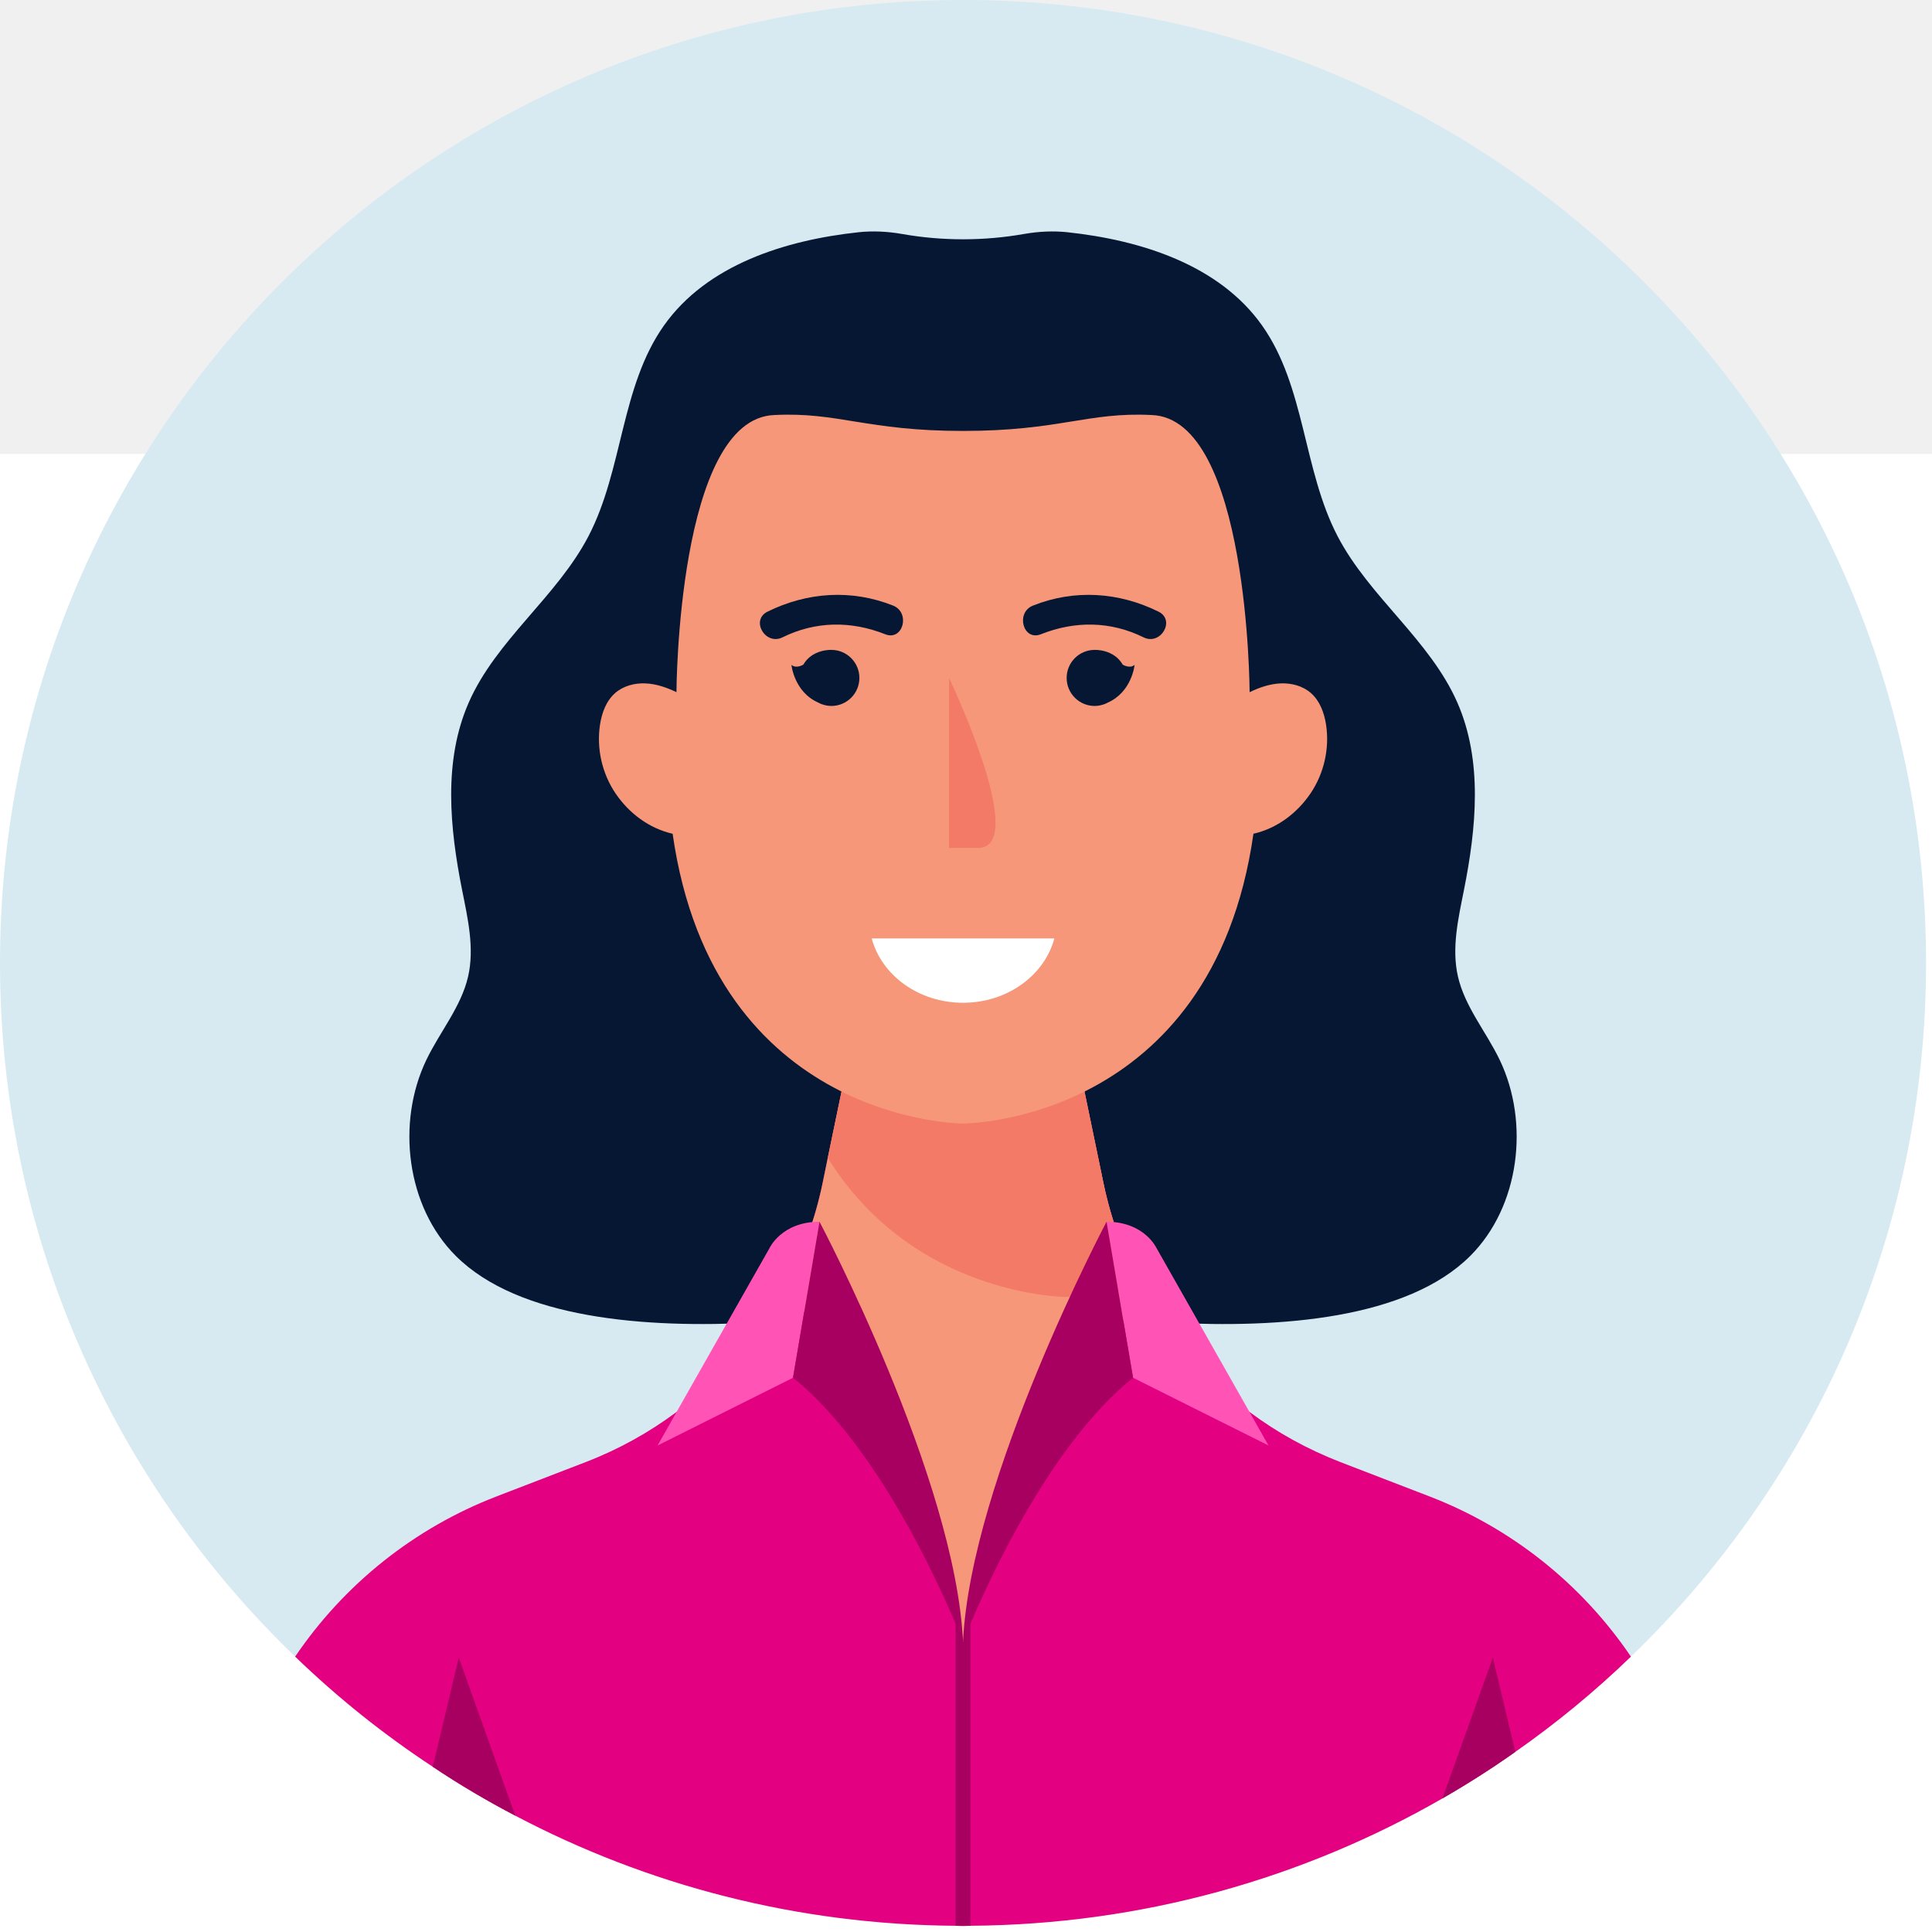
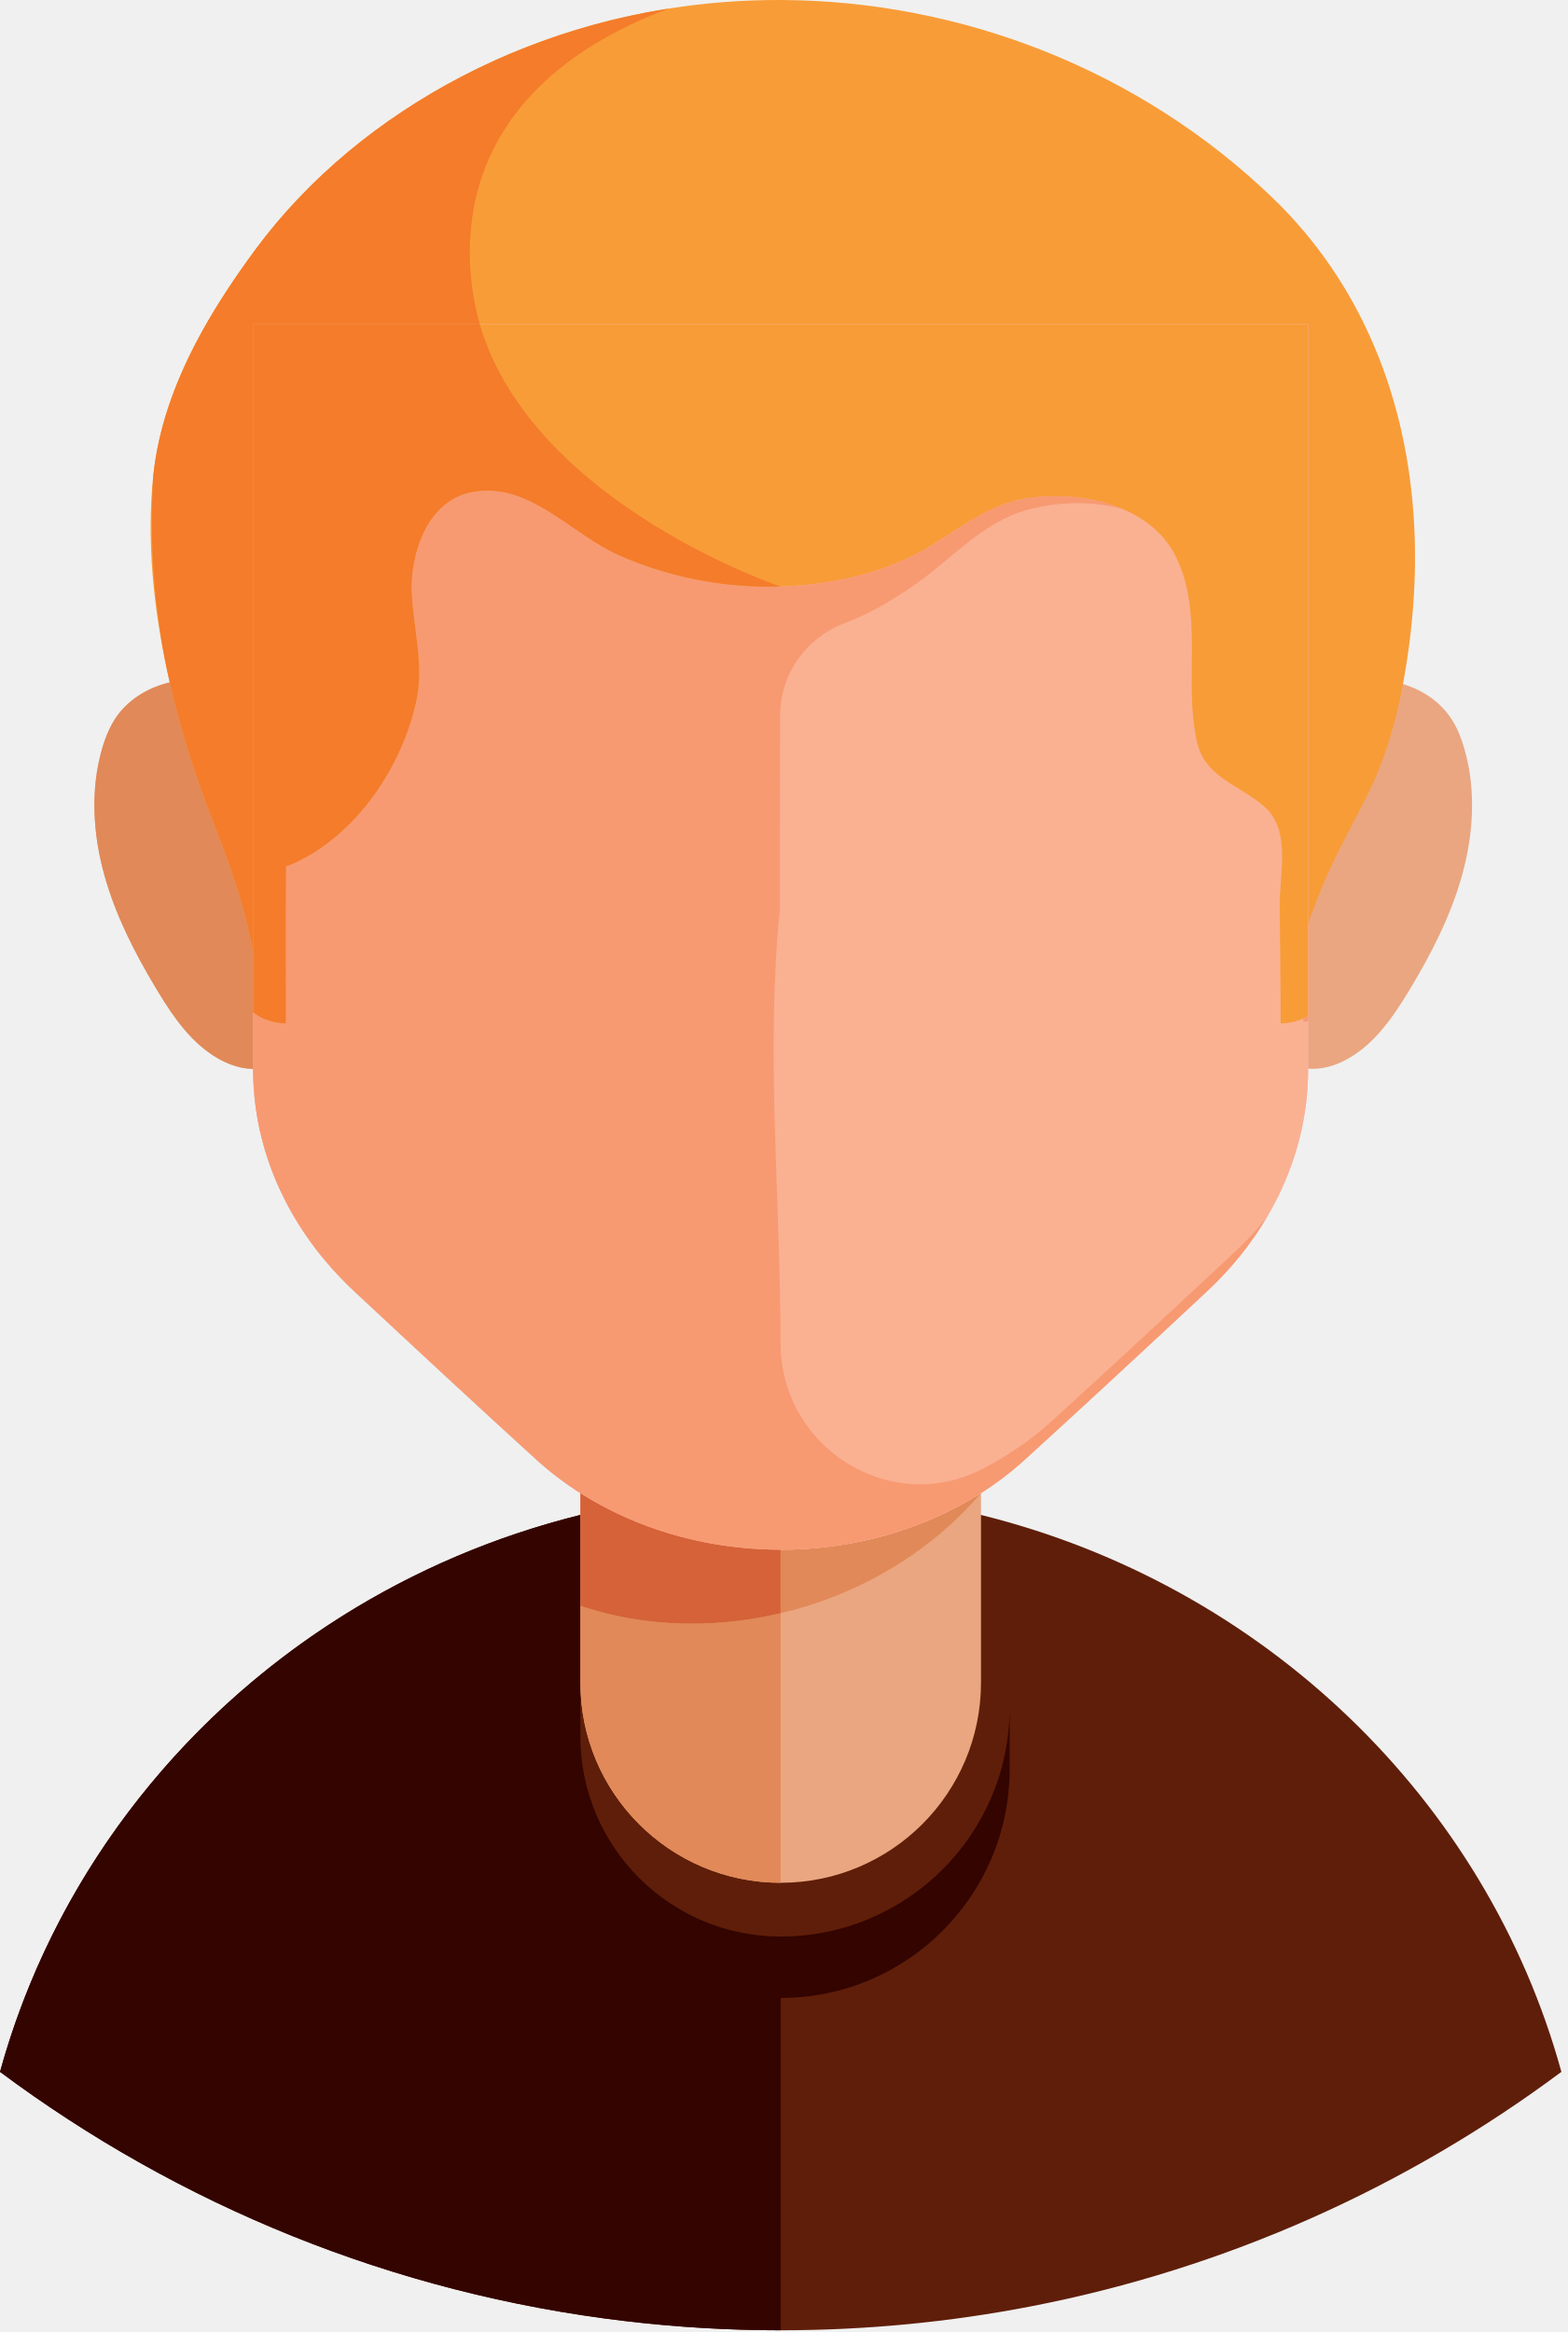
- <svg xmlns="http://www.w3.org/2000/svg" width="100%" height="100%" viewBox="0 0 130 130" version="1.1" xml:space="preserve" style="fill-rule:evenodd;clip-rule:evenodd;stroke-linejoin:round;stroke-miterlimit:2;">
-   <g transform="matrix(1,0,0,1,-185.2,-34.01)">
-     <g transform="matrix(1,0,0,1,87.0889,64.5554)">
-       <g id="BACKGROUND">
-         <rect x="0" y="0" width="500" height="500" style="fill:white;" />
-       </g>
-     </g>
-     <g id="OBJECT">
-       <g transform="matrix(1,0,0,1,314.8,98.8)">
-         <path d="M0,0.01C0,18.34 -7.62,34.9 -19.86,46.68C-22.28,49.02 -24.88,51.16 -27.64,53.09C-29.22,54.21 -30.86,55.25 -32.54,56.22C-41.9,61.6 -52.74,64.71 -64.3,64.79C-64.47,64.8 -64.63,64.8 -64.8,64.8C-64.97,64.8 -65.13,64.8 -65.3,64.79C-75.99,64.72 -86.07,62.05 -94.93,57.38C-96.84,56.38 -98.69,55.29 -100.48,54.09C-103.8,51.91 -106.89,49.43 -109.74,46.68C-121.98,34.9 -129.6,18.34 -129.6,0.01C-129.6,-35.78 -100.59,-64.79 -64.8,-64.79C-29.01,-64.79 0,-35.78 0,0.01" style="fill:rgb(215,234,241);fill-rule:nonzero;" />
-       </g>
-       <g transform="matrix(1,0,0,1,286.111,71.1928)">
-         <path d="M0,34.135C-0.909,32.242 -2.341,30.568 -2.81,28.521C-3.247,26.611 -2.787,24.626 -2.405,22.705C-1.571,18.517 -1.132,14.017 -2.844,10.104C-4.697,5.872 -8.777,2.988 -10.911,-1.109C-13.24,-5.583 -13.075,-11.168 -15.99,-15.284C-18.876,-19.358 -24.126,-21.024 -29.091,-21.557C-30.025,-21.657 -31.021,-21.612 -32.005,-21.439C-34.715,-20.962 -37.507,-20.962 -40.217,-21.439C-41.201,-21.612 -42.197,-21.657 -43.131,-21.557C-48.095,-21.024 -53.345,-19.358 -56.232,-15.284C-59.147,-11.168 -58.982,-5.583 -61.311,-1.109C-63.445,2.988 -67.525,5.872 -69.377,10.104C-71.09,14.017 -70.651,18.517 -69.817,22.705C-69.434,24.626 -68.975,26.611 -69.412,28.521C-69.881,30.568 -71.313,32.242 -72.222,34.135C-74.253,38.365 -73.565,44.001 -70.247,47.319C-61.774,55.792 -36.111,49.942 -36.111,49.942C-36.111,49.942 -10.448,55.792 -1.975,47.319C1.343,44.001 2.031,38.365 0,34.135" style="fill:rgb(5,23,51);fill-rule:nonzero;" />
-       </g>
-       <g transform="matrix(1,0,0,1,294.94,120.44)">
-         <path d="M0,25.04C-2.42,27.38 -5.02,29.52 -7.78,31.45C-9.36,32.57 -11,33.61 -12.68,34.58C-22.04,39.96 -32.88,43.07 -44.44,43.15C-44.61,43.16 -44.77,43.16 -44.94,43.16C-45.11,43.16 -45.27,43.16 -45.44,43.15C-56.13,43.08 -66.21,40.41 -75.07,35.74C-76.98,34.74 -78.83,33.65 -80.62,32.45C-83.94,30.27 -87.03,27.79 -89.88,25.04C-86.59,20.18 -81.87,16.39 -76.3,14.25L-70.33,11.95C-68.12,11.1 -66.07,9.96 -64.22,8.58L-64.21,8.57C-61.94,6.89 -59.98,4.85 -58.39,2.53C-57.88,1.8 -57.42,1.04 -56.99,0.26C-56.84,-0.01 -56.7,-0.29 -56.56,-0.57C-56.45,-0.78 -56.35,-0.99 -56.26,-1.2C-56.17,-1.38 -56.09,-1.56 -56.01,-1.75C-55.8,-2.21 -55.61,-2.68 -55.44,-3.16C-55.31,-3.5 -55.19,-3.85 -55.08,-4.2C-54.89,-4.79 -54.72,-5.38 -54.58,-5.98C-54.51,-6.26 -54.44,-6.54 -54.39,-6.82L-54.04,-8.52L-53.11,-12.98L-52.05,-18.12L-37.83,-18.12L-36.77,-12.98L-35.49,-6.82C-35.41,-6.43 -35.32,-6.05 -35.22,-5.67C-35.1,-5.17 -34.95,-4.68 -34.8,-4.2C-34.61,-3.6 -34.4,-3.01 -34.16,-2.43C-34.07,-2.18 -33.96,-1.94 -33.85,-1.69C-33.6,-1.12 -33.34,-0.57 -33.05,-0.02C-32.88,0.29 -32.71,0.59 -32.54,0.89C-32.21,1.45 -31.86,2 -31.49,2.53C-29.9,4.85 -27.94,6.89 -25.67,8.57C-23.82,9.96 -21.76,11.09 -19.55,11.95L-13.58,14.25C-8.01,16.39 -3.29,20.18 0,25.04" style="fill:rgb(227,0,129);fill-rule:nonzero;" />
-       </g>
-       <g transform="matrix(1,0,0,1,250.5,163.04)">
-         <path d="M0,-22.04L0,0.55C-0.17,0.56 -0.33,0.56 -0.5,0.56C-0.67,0.56 -0.83,0.56 -1,0.55L-1,-22.04C-1,-22.13 -0.98,-22.22 -0.95,-22.29L-0.95,-22.3C-0.86,-22.48 -0.7,-22.6 -0.5,-22.6C-0.3,-22.6 -0.14,-22.48 -0.05,-22.3L-0.05,-22.29C-0.02,-22.22 0,-22.13 0,-22.04" style="fill:rgb(168,0,96);fill-rule:nonzero;" />
-       </g>
-       <g transform="matrix(1,0,0,1,262.4,125.49)">
-         <path d="M0,-4.16C-9.79,4.4 -12.4,19.01 -12.4,19.01C-12.4,19.01 -13.29,7.68 -24.45,-4.79C-23.25,-6.98 -22.37,-9.36 -21.85,-11.87L-21.5,-13.57L-19.51,-23.17L-5.29,-23.17L-2.95,-11.87C-2.45,-9.47 -1.62,-7.18 -0.51,-5.07C-0.34,-4.76 -0.17,-4.46 0,-4.16" style="fill:rgb(246,151,121);fill-rule:nonzero;" />
-       </g>
-       <g transform="matrix(1,0,0,1,261.89,103.18)">
-         <path d="M0,17.24C-2.83,18.1 -4.92,18.1 -4.92,18.1C-4.92,18.1 -15.19,18.1 -20.99,8.74L-19,-0.86L-4.78,-0.86L-2.44,10.44C-1.94,12.84 -1.11,15.13 0,17.24" style="fill:rgb(243,122,103);fill-rule:nonzero;" />
-       </g>
-       <g transform="matrix(1,0,0,1,274.428,88.5558)">
-         <path d="M0,-5.781C-0.122,-6.579 -0.417,-7.389 -1.026,-7.919C-1.575,-8.396 -2.331,-8.593 -3.058,-8.562C-3.785,-8.531 -4.489,-8.288 -5.144,-7.971C-5.144,-7.971 -5.208,-26.406 -11.743,-26.62C-16.029,-26.835 -17.935,-25.549 -24.428,-25.549C-30.92,-25.549 -32.827,-26.835 -37.112,-26.62C-43.647,-26.406 -43.711,-7.971 -43.711,-7.971C-44.366,-8.288 -45.07,-8.531 -45.797,-8.562C-46.525,-8.593 -47.28,-8.396 -47.829,-7.919C-48.439,-7.389 -48.734,-6.579 -48.855,-5.781C-49.099,-4.179 -48.716,-2.491 -47.805,-1.152C-46.893,0.187 -45.548,1.195 -43.969,1.556C-41.183,21.054 -24.428,21.054 -24.428,21.054C-24.428,21.054 -7.672,21.054 -4.887,1.556C-3.308,1.195 -1.962,0.187 -1.051,-1.152C-0.139,-2.491 0.244,-4.179 0,-5.781" style="fill:rgb(246,151,121);fill-rule:nonzero;" />
-       </g>
-       <g transform="matrix(0.894368,0.447331,0.447331,-0.894368,260.5,124.764)">
-         <path d="M1.716,-1.325L11.905,-1.325L-0.766,7.178C-0.766,7.178 -2.286,8.412 -4.576,7.266L1.716,-1.325Z" style="fill:rgb(255,84,182);fill-rule:nonzero;" />
-       </g>
-       <g transform="matrix(1,0,0,1,250,116.218)">
-         <path d="M0,28.282C0,28.282 4.716,15.883 11.441,10.499L9.658,0C9.658,0 0.5,17.282 0,28.282" style="fill:rgb(168,0,96);fill-rule:nonzero;" />
-       </g>
-       <g transform="matrix(-0.894368,0.447331,0.447331,0.894368,230.288,122.729)">
-         <path d="M-5.613,7.266L4.576,7.266L-8.095,-1.237C-8.095,-1.237 -9.615,-2.471 -11.905,-1.325L-5.613,7.266Z" style="fill:rgb(255,84,182);fill-rule:nonzero;" />
-       </g>
-       <g transform="matrix(1,0,0,1,250,116.218)">
-         <path d="M0,28.282C0,28.282 -4.716,15.883 -11.441,10.499L-9.658,0C-9.658,0 -0.5,17.282 0,28.282" style="fill:rgb(168,0,96);fill-rule:nonzero;" />
-       </g>
-       <g transform="matrix(1,0,0,1,287.16,148.67)">
-         <path d="M0,3.22C-1.58,4.34 -3.22,5.38 -4.9,6.35L-1.51,-3.13L0,3.22Z" style="fill:rgb(168,0,96);fill-rule:nonzero;" />
-       </g>
-       <g transform="matrix(1,0,0,1,219.87,145.54)">
-         <path d="M0,10.64C-1.91,9.64 -3.76,8.55 -5.55,7.35L-3.8,0L0,10.64Z" style="fill:rgb(168,0,96);fill-rule:nonzero;" />
-       </g>
-       <g transform="matrix(1,0,0,1,249.061,91.0673)">
-         <path d="M0,-11.441L0,0L1.939,0C5.263,0 0.617,-10.126 0,-11.441" style="fill:rgb(243,122,103);fill-rule:nonzero;" />
-       </g>
-       <g transform="matrix(-0.18836,-0.9821,-0.9821,0.18836,257.739,71.4657)">
-         <path d="M-4.657,-4.624C-2.852,-2.241 -2.098,0.646 -2.663,3.599C-2.903,4.85 -4.9,4.709 -4.657,3.44C-4.195,1.022 -4.665,-1.33 -6.164,-3.308C-6.939,-4.332 -5.436,-5.652 -4.657,-4.624" style="fill:rgb(5,23,51);fill-rule:nonzero;" />
-       </g>
-       <g transform="matrix(1,0,0,1,260.745,80.4562)">
-         <path d="M0,-1.724C-0.609,-2.78 -1.886,-2.716 -1.886,-2.716C-2.928,-2.716 -3.772,-1.872 -3.772,-0.83C-3.772,0.212 -2.928,1.056 -1.886,1.056C-1.656,1.056 -1.439,1.009 -1.235,0.934L-1.234,0.939C-1.222,0.935 -1.213,0.928 -1.201,0.923C-1.14,0.9 -1.083,0.869 -1.026,0.839C0.624,0.124 0.799,-1.707 0.799,-1.707C0.47,-1.43 0,-1.724 0,-1.724" style="fill:rgb(5,23,51);fill-rule:nonzero;" />
-       </g>
-       <g transform="matrix(-0.18836,0.9821,0.9821,0.18836,242.261,71.4657)">
-         <path d="M4.657,-4.624C2.852,-2.241 2.098,0.647 2.663,3.599C2.903,4.85 4.9,4.709 4.657,3.44C4.195,1.022 4.665,-1.33 6.164,-3.308C6.939,-4.332 5.436,-5.652 4.657,-4.624" style="fill:rgb(5,23,51);fill-rule:nonzero;" />
-       </g>
-       <g transform="matrix(1,0,0,1,239.254,80.4562)">
-         <path d="M0,-1.724C0.609,-2.78 1.886,-2.716 1.886,-2.716C2.928,-2.716 3.772,-1.872 3.772,-0.83C3.772,0.212 2.928,1.056 1.886,1.056C1.656,1.056 1.439,1.009 1.235,0.934L1.234,0.939C1.222,0.935 1.213,0.928 1.201,0.923C1.14,0.9 1.083,0.869 1.026,0.839C-0.624,0.124 -0.799,-1.707 -0.799,-1.707C-0.47,-1.43 0,-1.724 0,-1.724" style="fill:rgb(5,23,51);fill-rule:nonzero;" />
-       </g>
-       <g transform="matrix(1,0,0,1,243.855,101.484)">
-         <path d="M0,-4.33C0.665,-1.848 3.16,0 6.146,0C9.131,0 11.626,-1.848 12.291,-4.33L0,-4.33Z" style="fill:white;fill-rule:nonzero;" />
-       </g>
-     </g>
+ <svg xmlns="http://www.w3.org/2000/svg" width="100%" height="100%" viewBox="0 0 121 180" version="1.1" xml:space="preserve" style="fill-rule:evenodd;clip-rule:evenodd;stroke-linejoin:round;stroke-miterlimit:2;">
+   <g transform="matrix(1,0,0,1,-314.739,-54.9406)">
+     <path d="M435.261,214.861C423.363,223.724 409.449,230.028 394.331,232.959C388.075,234.171 381.612,234.807 375,234.807L374.993,234.807C370.95,234.807 366.956,234.568 363.037,234.102C345.066,231.982 328.546,225.143 314.739,214.861C320.54,193.804 337.747,177.266 359.536,171.874C360.233,171.701 360.931,171.542 361.639,171.39C365.94,170.479 370.408,169.999 374.993,169.999L374.997,169.999C379.582,169.999 384.053,170.479 388.354,171.39C388.634,171.449 388.917,171.511 389.193,171.573C389.618,171.67 390.043,171.77 390.46,171.874C412.256,177.27 429.464,193.804 435.261,214.861Z" style="fill:rgb(95,30,9);fill-rule:nonzero;" />
+     <path d="M341.833,132.031C341.591,132.67 341.312,133.305 340.904,133.858C340.248,134.752 339.303,135.38 338.356,135.957C337.117,136.716 335.77,137.438 334.317,137.441L334.279,137.441C333.319,137.434 332.38,137.106 331.548,136.626C329.501,135.449 328.102,133.412 326.88,131.389C325.185,128.579 323.666,125.63 322.792,122.468C321.915,119.305 321.708,115.901 322.616,112.749C322.851,111.944 323.155,111.154 323.607,110.449C324.56,108.975 326.124,108.019 327.843,107.611C328.997,107.335 330.219,107.308 331.376,107.532C331.776,107.611 332.173,107.715 332.556,107.846C333.154,108.039 333.727,108.292 334.279,108.592C335.94,109.486 337.397,110.798 338.598,112.265C340.048,114.033 341.16,116.056 341.916,118.211C342.296,119.302 342.586,120.424 342.779,121.566C343.383,125.061 343.093,128.71 341.833,132.031Z" style="fill:rgb(234,166,128);fill-rule:nonzero;" />
+     <path d="M423.514,131.388C422.29,133.413 420.895,135.448 418.845,136.628C418.003,137.113 417.051,137.441 416.079,137.44C414.625,137.438 413.278,136.715 412.038,135.957C411.092,135.38 410.145,134.751 409.489,133.858C409.083,133.305 408.804,132.671 408.561,132.03C406.079,125.493 407.359,117.671 411.795,112.265C413.658,109.994 416.135,108.094 419.017,107.531C421.9,106.968 425.192,107.984 426.785,110.451C427.239,111.154 427.545,111.943 427.776,112.747C428.685,115.901 428.478,119.303 427.603,122.467C426.728,125.629 425.211,128.579 423.514,131.388Z" style="fill:rgb(234,166,128);fill-rule:nonzero;" />
+     <path d="M423.031,107.743C422.444,110.878 421.533,113.923 420.069,116.744C419.606,117.635 419.147,118.522 418.684,119.41C417.189,122.275 415.894,125.189 415.135,128.369C414.986,127.26 414.841,126.149 414.693,125.041C414.624,124.519 414.555,123.994 414.434,123.48C414.023,121.75 413.795,121.567 412.293,121.567L343.657,121.567C342.777,121.567 341.813,121.453 340.943,121.567C340.246,121.657 339.535,121.964 338.861,122.165C338.34,122.323 337.812,122.486 337.38,122.81C336.907,123.162 336.593,123.684 336.32,124.202C335.281,126.183 334.694,128.396 334.615,130.63C334.504,129.774 334.373,128.921 334.214,128.075C333.589,124.733 332.488,121.643 331.245,118.505C329.84,114.97 328.694,111.32 327.844,107.612C327.789,107.367 327.734,107.122 327.679,106.877L327.644,106.718C326.588,101.812 326.052,96.734 326.56,91.728L326.574,91.62C327.112,86.521 329.367,81.788 332.157,77.503C332.882,76.388 333.645,75.3 334.421,74.247C338.578,68.609 344.158,64.087 350.355,60.858C351.273,60.378 352.202,59.93 353.141,59.512C357.388,57.613 361.817,56.322 366.323,55.607C369.195,55.151 372.096,54.93 374.992,54.941C388.882,54.986 402.695,60.306 412.987,70.229C419.917,76.909 423.383,85.865 423.894,95.394C424.112,99.489 423.794,103.649 423.031,107.743Z" style="fill:rgb(248,156,55);fill-rule:nonzero;" />
+     <path d="M390.462,158.854L390.462,184.807C390.462,193.345 383.54,200.267 375.002,200.267L374.995,200.267C366.457,200.264 359.538,193.345 359.538,184.807L359.538,158.854L390.462,158.854Z" style="fill:rgb(234,166,128);fill-rule:nonzero;" />
+     <path d="M374.992,179.459L374.992,174.557L374.996,174.557C379.753,174.557 384.369,173.445 388.357,171.391C389.081,171.022 389.78,170.619 390.46,170.188C390.056,170.664 389.633,171.125 389.192,171.573C385.932,174.894 381.703,177.463 376.973,178.923C376.317,179.124 375.658,179.303 374.995,179.459L374.992,179.459Z" style="fill:rgb(225,137,88);fill-rule:nonzero;" />
+     <path d="M415.711,79.964L415.711,137.486C415.711,143.818 412.928,149.919 407.901,154.614C403.572,158.657 398.199,163.646 393.825,167.623C392.789,168.566 391.66,169.422 390.462,170.185C389.782,170.617 389.081,171.021 388.356,171.39C384.368,173.444 379.752,174.556 374.995,174.556C371.421,174.556 367.931,173.928 364.723,172.747C363.66,172.357 362.628,171.905 361.637,171.39C360.915,171.024 360.214,170.62 359.538,170.189C358.336,169.426 357.207,168.569 356.165,167.623C351.794,163.646 346.418,158.657 342.092,154.614C337.062,149.919 334.279,143.818 334.279,137.486L334.279,79.964L415.711,79.964Z" style="fill:rgb(247,178,196);fill-rule:nonzero;" />
+     <path d="M415.711,79.965L415.711,137.487C415.711,143.819 412.929,149.92 407.902,154.615C403.572,158.658 398.2,163.647 393.826,167.624C392.79,168.567 391.661,169.423 390.463,170.186C389.783,170.618 389.082,171.021 388.357,171.391C384.369,173.445 379.753,174.557 374.996,174.557C371.422,174.557 367.932,173.928 364.724,172.748C363.661,172.358 362.629,171.905 361.638,171.391C360.916,171.025 360.215,170.621 359.539,170.189C358.337,169.426 357.208,168.57 356.166,167.624C351.795,163.647 346.419,158.658 342.093,154.615C337.097,149.954 334.318,143.905 334.28,137.622L334.28,79.965L415.711,79.965Z" style="fill:rgb(250,177,146);fill-rule:nonzero;" />
+     <path d="M415.711,79.965L415.711,133.361C415.087,133.724 414.362,133.931 413.588,133.931C413.588,130.913 413.554,127.899 413.519,124.885C413.488,122.386 414.431,119.04 412.331,117.2C410.346,115.46 407.753,114.987 407.125,112.17C406.086,107.522 407.67,102.381 405.53,97.956C403.572,93.91 398.148,92.767 394.002,93.402C390.529,93.934 387.925,96.572 384.842,98.015C381.766,99.454 378.241,100.117 374.864,100.213C370.628,100.338 366.357,99.509 362.48,97.787C358.734,96.116 355.53,92.035 351.094,92.943C347.655,93.644 346.35,97.821 346.526,100.842C346.678,103.531 347.444,106.245 346.906,108.886C345.86,114.017 342.293,119.365 337.446,121.567C337.073,121.737 336.814,121.826 336.814,121.757C336.79,125.817 336.807,129.874 336.807,133.931C335.861,133.931 334.984,133.62 334.28,133.095L334.28,79.965L415.711,79.965Z" style="fill:rgb(248,156,55);fill-rule:nonzero;" />
+     <path d="M334.279,137.621L334.262,137.442L334.279,137.442L334.279,137.621Z" style="fill:rgb(0,127,97);fill-rule:nonzero;" />
+     <path d="M374.992,234.807C370.949,234.807 366.955,234.569 363.036,234.103L363.037,234.102C366.955,234.568 370.95,234.807 374.992,234.807ZM362.941,234.092C362.934,234.091 362.927,234.09 362.919,234.089C362.928,234.09 362.932,234.091 362.941,234.092ZM362.83,234.078L362.824,234.078L362.83,234.078ZM362.727,234.066C362.721,234.065 362.716,234.065 362.711,234.064C362.717,234.065 362.721,234.065 362.727,234.066ZM362.624,234.053C362.62,234.053 362.616,234.052 362.611,234.052C362.617,234.053 362.618,234.053 362.624,234.053ZM362.513,234.04C362.509,234.039 362.508,234.039 362.505,234.039C362.508,234.039 362.51,234.039 362.513,234.04ZM362.409,234.027C362.407,234.027 362.404,234.026 362.402,234.026C362.405,234.026 362.406,234.027 362.409,234.027ZM362.198,234L362.193,234L362.198,234Z" style="fill:rgb(239,213,190);fill-rule:nonzero;" />
+     <path d="M363.036,234.103C363.004,234.099 362.973,234.095 362.941,234.092C362.932,234.091 362.928,234.09 362.919,234.089C362.889,234.085 362.86,234.082 362.83,234.078L362.824,234.078C362.791,234.074 362.759,234.07 362.727,234.066C362.721,234.065 362.717,234.065 362.711,234.064C362.682,234.06 362.653,234.057 362.624,234.053C362.618,234.053 362.617,234.053 362.611,234.052C362.578,234.048 362.546,234.044 362.513,234.04C362.51,234.039 362.508,234.039 362.505,234.039C362.473,234.035 362.441,234.031 362.409,234.027C362.406,234.027 362.405,234.026 362.402,234.026C362.334,234.018 362.266,234.009 362.198,234L362.193,234C344.549,231.768 328.329,224.982 314.739,214.862C318.777,200.2 328.347,187.729 341.142,179.686C328.347,187.729 318.778,200.199 314.739,214.861C328.546,225.143 345.066,231.982 363.037,234.102L363.036,234.103ZM359.535,171.874L359.535,170.189C358.334,169.426 357.205,168.57 356.162,167.624C351.791,163.647 346.416,158.658 342.09,154.615C341.813,154.359 341.548,154.097 341.285,153.831C341.154,153.7 341.023,153.565 340.898,153.431L340.743,153.269L340.657,153.175L340.626,153.141L340.415,152.909C340.229,152.702 340.046,152.492 339.87,152.281C339.787,152.184 339.707,152.088 339.628,151.991L339.452,151.774C339.345,151.639 339.241,151.504 339.134,151.37L339.117,151.345C338.878,151.031 338.649,150.717 338.428,150.397C339.384,151.774 340.496,153.08 341.756,154.295C341.867,154.402 341.979,154.509 342.092,154.614C346.418,158.657 351.794,163.646 356.165,167.623C356.328,167.771 356.493,167.917 356.66,168.061C357.562,168.835 358.524,169.545 359.538,170.189L359.538,171.873C359.537,171.873 359.537,171.873 359.536,171.874" style="fill:rgb(0,127,97);fill-rule:nonzero;" />
+     <path d="M374.992,234.807C370.95,234.807 366.955,234.568 363.037,234.102C345.066,231.982 328.546,225.143 314.739,214.861C318.778,200.199 328.347,187.729 341.142,179.686C346.723,176.178 352.918,173.512 359.535,171.874L359.536,171.874C359.537,171.873 359.537,171.873 359.538,171.873L359.538,184.807C359.538,193.344 366.456,200.262 374.992,200.267L374.992,200.268C366.454,200.264 359.535,193.346 359.535,184.807L359.535,188.95C359.535,197.489 366.454,204.408 374.992,204.418C384.759,204.414 392.673,196.501 392.673,186.734L392.673,191.474C392.673,201.241 384.759,209.155 374.992,209.158L374.992,234.807Z" style="fill:rgb(51,4,0);fill-rule:nonzero;" />
+     <path d="M338.221,150.094C338.192,150.051 338.162,150.008 338.133,149.965L338.05,149.837L338.001,149.76C338.073,149.872 338.147,149.983 338.221,150.094ZM337.974,149.719L337.884,149.581C337.862,149.546 337.84,149.511 337.818,149.475C337.87,149.557 337.922,149.638 337.974,149.719ZM337.47,148.906C337.449,148.871 337.429,148.836 337.408,148.801C337.31,148.633 337.214,148.465 337.121,148.296C337.234,148.5 337.351,148.704 337.47,148.906ZM337.007,148.088C336.945,147.974 336.884,147.859 336.824,147.745C336.808,147.713 336.792,147.682 336.777,147.65C336.852,147.797 336.929,147.942 337.007,148.088ZM336.199,146.444L336.193,146.429L336.187,146.416C336.191,146.425 336.195,146.435 336.199,146.444ZM336.057,146.115C336.044,146.085 336.031,146.055 336.019,146.025C336.031,146.055 336.044,146.085 336.057,146.115ZM335.94,145.836L335.909,145.763L335.892,145.718C335.908,145.757 335.924,145.797 335.94,145.836ZM335.772,145.414C335.729,145.305 335.687,145.195 335.647,145.086L335.588,144.924L335.581,144.902C335.643,145.073 335.706,145.244 335.772,145.414ZM335.297,144.06C335.278,144.003 335.26,143.945 335.243,143.888C335.226,143.832 335.209,143.776 335.193,143.72C335.227,143.834 335.261,143.947 335.297,144.06ZM335.096,143.385C335.089,143.359 335.081,143.333 335.074,143.308L335.069,143.289C335.078,143.321 335.087,143.353 335.096,143.385ZM334.816,142.279C334.807,142.243 334.799,142.208 334.791,142.172C334.777,142.108 334.763,142.044 334.75,141.98C334.771,142.08 334.793,142.179 334.816,142.279ZM334.496,140.545C334.491,140.507 334.485,140.47 334.48,140.432C334.476,140.402 334.472,140.372 334.468,140.342C334.477,140.41 334.487,140.477 334.496,140.545ZM334.423,139.98C334.423,139.975 334.422,139.971 334.421,139.966L334.418,139.935L334.408,139.848L334.394,139.709C334.403,139.8 334.413,139.89 334.423,139.98ZM334.309,138.617L334.307,138.599C334.307,138.582 334.306,138.565 334.305,138.548C334.306,138.571 334.307,138.594 334.309,138.617ZM334.289,138.14L334.287,138.101C334.284,137.985 334.282,137.866 334.281,137.749C334.282,137.88 334.285,138.009 334.289,138.14ZM334.262,137.442L334.238,137.442C334.131,137.439 334.028,137.435 333.921,137.425L333.887,137.421C334.017,137.433 334.148,137.44 334.279,137.441L334.262,137.441L334.262,137.442ZM333.69,137.398L333.603,137.387L333.544,137.377C333.479,137.364 333.416,137.352 333.352,137.338C333.464,137.362 333.577,137.382 333.69,137.398ZM333.203,137.305L333.199,137.304C332.737,137.193 332.288,137.017 331.863,136.8C331.756,136.745 331.652,136.686 331.549,136.627C329.56,135.485 328.184,133.534 326.991,131.571C328.187,133.534 329.562,135.485 331.548,136.626C332.065,136.925 332.624,137.164 333.203,137.305ZM326.719,131.121C325.086,128.391 323.639,125.53 322.79,122.468C321.913,119.306 321.709,115.902 322.614,112.749C322.753,112.273 322.917,111.801 323.123,111.349C322.919,111.801 322.755,112.272 322.616,112.749C321.708,115.901 321.915,119.305 322.792,122.468C323.638,125.53 325.089,128.391 326.719,131.121ZM324.351,109.52C325.187,108.663 326.269,108.059 327.442,107.717C326.269,108.059 325.188,108.664 324.351,109.52ZM327.841,107.612C327.786,107.367 327.73,107.122 327.679,106.877L327.644,106.718L327.679,106.877C327.734,107.122 327.789,107.367 327.844,107.611L327.843,107.611C327.843,107.612 327.842,107.612 327.841,107.612ZM326.574,91.62C326.575,91.606 326.577,91.591 326.579,91.576C326.577,91.591 326.575,91.606 326.574,91.62Z" style="fill:rgb(0,127,97);fill-rule:nonzero;" />
+     <path d="M332.153,77.507C332.88,76.389 333.643,75.302 334.421,74.247C333.645,75.3 332.882,76.388 332.157,77.503L332.153,77.507Z" style="fill:rgb(0,175,142);fill-rule:nonzero;" />
+     <path d="M330.447,80.322C330.983,79.363 331.556,78.425 332.153,77.507L332.157,77.503C331.558,78.422 330.984,79.362 330.447,80.322Z" style="fill:rgb(0,127,97);fill-rule:nonzero;" />
+     <path d="M352.84,59.647C353.566,59.317 354.297,59.005 355.033,58.711C354.398,58.965 353.768,59.232 353.141,59.512C353.041,59.557 352.941,59.602 352.84,59.647Z" style="fill:rgb(0,175,142);fill-rule:nonzero;" />
+     <path d="M334.279,137.441C334.148,137.44 334.017,137.433 333.887,137.421L333.741,137.404L333.69,137.398C333.577,137.382 333.464,137.362 333.352,137.338C333.308,137.329 333.264,137.319 333.22,137.307L333.203,137.305C332.624,137.164 332.065,136.925 331.548,136.626C329.562,135.485 328.187,133.534 326.991,131.571C326.954,131.511 326.918,131.45 326.881,131.39C326.827,131.3 326.773,131.21 326.719,131.121C325.089,128.391 323.638,125.53 322.792,122.468C321.915,119.305 321.708,115.901 322.616,112.749C322.755,112.272 322.919,111.801 323.123,111.349C323.264,111.038 323.424,110.737 323.608,110.45C323.825,110.113 324.075,109.803 324.351,109.52C325.188,108.664 326.269,108.059 327.442,107.717C327.574,107.679 327.707,107.644 327.841,107.612C327.842,107.612 327.843,107.612 327.843,107.611L327.844,107.611L327.844,107.612C328.694,111.32 329.84,114.97 331.245,118.505C332.488,121.643 333.589,124.733 334.214,128.075C334.236,128.193 334.258,128.311 334.279,128.429L334.279,137.441Z" style="fill:rgb(225,137,88);fill-rule:nonzero;" />
+     <path d="M334.279,128.429C334.258,128.311 334.236,128.193 334.214,128.075C333.589,124.733 332.488,121.643 331.245,118.505C329.84,114.97 328.694,111.32 327.844,107.612L327.844,107.611C327.789,107.367 327.734,107.122 327.679,106.877L327.644,106.718C326.632,101.909 326.249,96.754 326.574,91.62C326.575,91.606 326.577,91.591 326.579,91.576C327.009,87.589 328.487,83.823 330.447,80.322C330.984,79.362 331.558,78.422 332.157,77.503C332.882,76.388 333.645,75.3 334.421,74.247C338.578,68.609 344.158,64.087 350.355,60.858C351.175,60.431 352.004,60.027 352.84,59.647C352.941,59.602 353.041,59.557 353.141,59.512C353.768,59.232 354.398,58.965 355.033,58.711C358.696,57.246 362.483,56.217 366.323,55.607C348.61,62.303 350.495,75.477 351.773,79.964L334.279,79.964L334.279,128.429Z" style="fill:rgb(244,124,43);fill-rule:nonzero;" />
+     <path d="M374.992,200.267C366.456,200.262 359.538,193.344 359.538,184.807L359.538,170.189L359.538,178.889C362.258,179.804 365.179,180.263 368.159,180.263C370.423,180.263 372.721,179.997 374.992,179.459L374.992,200.267Z" style="fill:rgb(225,137,88);fill-rule:nonzero;" />
+     <path d="M368.159,180.263C365.179,180.263 362.258,179.804 359.538,178.889L359.538,170.189L359.539,170.189C360.215,170.621 360.916,171.025 361.638,171.391C362.629,171.905 363.661,172.358 364.724,172.748C367.931,173.928 371.421,174.557 374.994,174.557L374.992,174.557L374.992,179.459C372.721,179.997 370.423,180.263 368.159,180.263Z" style="fill:rgb(213,98,56);fill-rule:nonzero;" />
+     <path d="M356.66,168.061C356.493,167.917 356.328,167.771 356.165,167.623C351.794,163.646 346.418,158.657 342.092,154.614C341.979,154.509 341.867,154.402 341.756,154.295C341.867,154.403 341.98,154.509 342.093,154.615C346.419,158.658 351.795,163.647 356.166,167.624C356.328,167.772 356.493,167.917 356.66,168.061ZM334.424,139.982C334.424,139.981 334.423,139.981 334.423,139.98C334.413,139.89 334.403,139.8 334.394,139.709L334.39,139.672C334.4,139.775 334.412,139.879 334.424,139.982ZM334.385,139.624L334.383,139.607L334.383,139.606C334.384,139.612 334.384,139.618 334.385,139.624ZM334.312,138.668L334.309,138.617C334.307,138.594 334.306,138.571 334.305,138.548C334.3,138.432 334.294,138.317 334.291,138.202C334.296,138.357 334.303,138.513 334.312,138.668ZM334.29,138.155L334.289,138.14C334.285,138.009 334.282,137.88 334.281,137.749C334.28,137.706 334.28,137.664 334.28,137.622C334.281,137.8 334.284,137.977 334.29,138.155ZM334.28,137.442L334.279,137.442L334.279,79.964L351.773,79.964L351.773,79.965L334.28,79.965L334.28,137.442Z" style="fill:rgb(245,154,178);fill-rule:nonzero;" />
+     <path d="M374.994,174.557C371.421,174.557 367.931,173.928 364.724,172.748C363.661,172.358 362.629,171.905 361.638,171.391C360.916,171.025 360.215,170.621 359.539,170.189L359.538,170.189C358.524,169.545 357.562,168.835 356.66,168.061C356.493,167.917 356.328,167.772 356.166,167.624C351.795,163.647 346.419,158.658 342.093,154.615C341.98,154.509 341.867,154.403 341.756,154.295C340.496,153.08 339.384,151.774 338.428,150.397C338.416,150.38 338.404,150.362 338.392,150.344C338.335,150.26 338.278,150.177 338.221,150.094C338.147,149.983 338.073,149.872 338.001,149.76L337.974,149.719C337.922,149.638 337.87,149.557 337.818,149.475C337.7,149.286 337.584,149.097 337.47,148.906C337.351,148.704 337.234,148.5 337.121,148.296C337.117,148.289 337.113,148.282 337.11,148.275C337.075,148.213 337.041,148.15 337.007,148.088C336.929,147.942 336.852,147.797 336.777,147.65C336.682,147.464 336.588,147.278 336.5,147.092C336.417,146.919 336.338,146.75 336.262,146.577L336.199,146.444C336.195,146.435 336.191,146.425 336.187,146.416L336.123,146.263C336.1,146.213 336.078,146.164 336.057,146.115C336.044,146.085 336.031,146.055 336.019,146.025C336.012,146.009 336.006,145.993 335.999,145.977L335.94,145.836C335.924,145.797 335.908,145.757 335.892,145.718L335.834,145.566C335.813,145.516 335.792,145.465 335.772,145.414C335.706,145.244 335.643,145.073 335.581,144.902L335.55,144.81C335.506,144.689 335.464,144.571 335.426,144.451C335.395,144.358 335.361,144.264 335.333,144.168C335.321,144.132 335.309,144.096 335.297,144.06C335.261,143.947 335.227,143.834 335.193,143.72C335.16,143.608 335.128,143.496 335.096,143.385C335.087,143.353 335.078,143.321 335.069,143.289L335.053,143.225C335.008,143.066 334.967,142.908 334.929,142.749C334.89,142.594 334.852,142.436 334.816,142.279C334.793,142.179 334.771,142.08 334.75,141.98C334.724,141.852 334.699,141.724 334.673,141.596C334.636,141.402 334.601,141.209 334.57,141.016C334.545,140.859 334.52,140.703 334.496,140.545C334.487,140.477 334.477,140.41 334.468,140.342C334.453,140.222 334.439,140.102 334.424,139.982C334.412,139.879 334.4,139.775 334.39,139.672L334.385,139.624C334.384,139.618 334.384,139.612 334.383,139.606L334.38,139.538C334.366,139.379 334.352,139.22 334.339,139.061C334.332,138.947 334.321,138.83 334.314,138.716L334.312,138.668C334.303,138.513 334.296,138.357 334.291,138.202C334.291,138.189 334.291,138.176 334.29,138.164L334.29,138.155C334.284,137.977 334.281,137.8 334.28,137.622L334.28,79.965L351.773,79.965L334.28,79.965L334.28,133.095C334.984,133.62 335.861,133.931 336.807,133.931C336.807,129.874 336.79,125.817 336.814,121.757C336.814,121.773 336.828,121.781 336.854,121.781C336.94,121.781 337.159,121.698 337.446,121.567C342.293,119.365 345.86,114.017 346.906,108.886C347.444,106.245 346.678,103.531 346.526,100.842C346.35,97.821 347.655,93.644 351.094,92.943C351.529,92.854 351.953,92.813 352.366,92.813C356.164,92.813 359.102,96.28 362.48,97.787C366.104,99.397 370.072,100.226 374.034,100.225C374.31,100.225 374.588,100.221 374.864,100.213C374.926,100.212 374.988,100.21 375.049,100.207L375.073,100.207C375.959,100.175 376.855,100.105 377.749,99.992C380.197,99.681 382.635,99.048 384.842,98.015C387.925,96.572 390.529,93.934 394.002,93.402C394.705,93.294 395.445,93.238 396.198,93.238C397.972,93.238 399.822,93.551 401.445,94.251C400.325,93.925 399.128,93.777 397.937,93.777C396.557,93.777 395.186,93.975 393.954,94.324C390.57,95.277 388.214,98.068 385.429,100.023C383.245,101.558 381.444,102.48 379.989,103.022C376.991,104.137 374.963,106.947 374.958,110.146L374.94,121.567L374.937,125.158C373.829,135.978 374.992,147.662 374.992,158.644L374.996,158.855C375.108,164.958 380.167,169.508 385.756,169.508C387.218,169.508 388.715,169.197 390.17,168.522C390.27,168.477 390.366,168.429 390.46,168.38L390.484,168.37C391.205,168 391.906,167.597 392.586,167.165C393.784,166.402 394.913,165.546 395.949,164.603C400.327,160.626 405.696,155.637 410.025,151.594C410.909,150.769 411.727,149.899 412.466,148.991C412.352,149.181 412.235,149.367 412.117,149.557C412,149.743 411.876,149.93 411.751,150.116C411.668,150.237 411.586,150.361 411.499,150.482C411.327,150.727 411.151,150.973 410.968,151.214C410.899,151.311 410.823,151.408 410.75,151.501C410.546,151.76 410.339,152.019 410.125,152.271C410.029,152.388 409.929,152.502 409.828,152.619C409.728,152.733 409.628,152.847 409.524,152.961C409.424,153.075 409.321,153.189 409.217,153.3C409.086,153.441 408.951,153.579 408.817,153.717C408.717,153.821 408.616,153.921 408.516,154.021L408.482,154.056L408.24,154.29C408.13,154.401 408.016,154.508 407.902,154.615C403.569,158.658 398.197,163.647 393.822,167.624C392.787,168.567 391.658,169.423 390.46,170.186C389.783,170.618 389.079,171.021 388.353,171.391C384.366,173.445 379.751,174.557 374.994,174.557Z" style="fill:rgb(247,154,114);fill-rule:nonzero;" />
+     <path d="M336.807,133.931C335.861,133.931 334.984,133.62 334.28,133.095L334.28,79.965L351.773,79.965C351.857,80.261 351.939,80.519 352.012,80.735C356.515,94.014 374.975,100.21 374.975,100.21C375,100.209 375.024,100.208 375.049,100.207C374.988,100.21 374.926,100.212 374.864,100.213C374.588,100.221 374.31,100.225 374.034,100.225C370.072,100.226 366.104,99.397 362.48,97.787C359.102,96.28 356.164,92.813 352.366,92.813C351.953,92.813 351.529,92.854 351.094,92.943C347.655,93.644 346.35,97.821 346.526,100.842C346.678,103.531 347.444,106.245 346.906,108.886C345.86,114.017 342.293,119.365 337.446,121.567C337.159,121.698 336.94,121.781 336.854,121.781C336.828,121.781 336.814,121.773 336.814,121.757C336.79,125.817 336.807,129.874 336.807,133.931ZM375.056,100.207L375.073,100.207L375.056,100.207ZM377.749,99.992C380.197,99.68 382.636,99.046 384.842,98.015C382.635,99.048 380.197,99.681 377.749,99.992ZM401.446,94.251L401.445,94.251C399.822,93.551 397.972,93.238 396.198,93.238C395.445,93.238 394.705,93.294 394.002,93.402C394.705,93.294 395.446,93.237 396.2,93.237C397.974,93.237 399.823,93.551 401.446,94.251Z" style="fill:rgb(244,124,43);fill-rule:nonzero;" />
+     <rect x="334.262" y="137.441" width="0.017" height="0.001" style="fill:rgb(0,72,54);fill-rule:nonzero;" />
+     <path d="M415.351,133.82L415.324,133.56C415.457,133.5 415.586,133.434 415.711,133.362L415.711,133.764C415.593,133.789 415.472,133.806 415.351,133.82Z" style="fill:rgb(247,154,114);fill-rule:nonzero;" />
+     <path d="M415.324,133.56L415.324,133.557C415.458,133.498 415.586,133.433 415.711,133.36L415.711,133.362C415.586,133.434 415.457,133.5 415.324,133.56Z" style="fill:rgb(244,124,43);fill-rule:nonzero;" />
  </g>
</svg>
